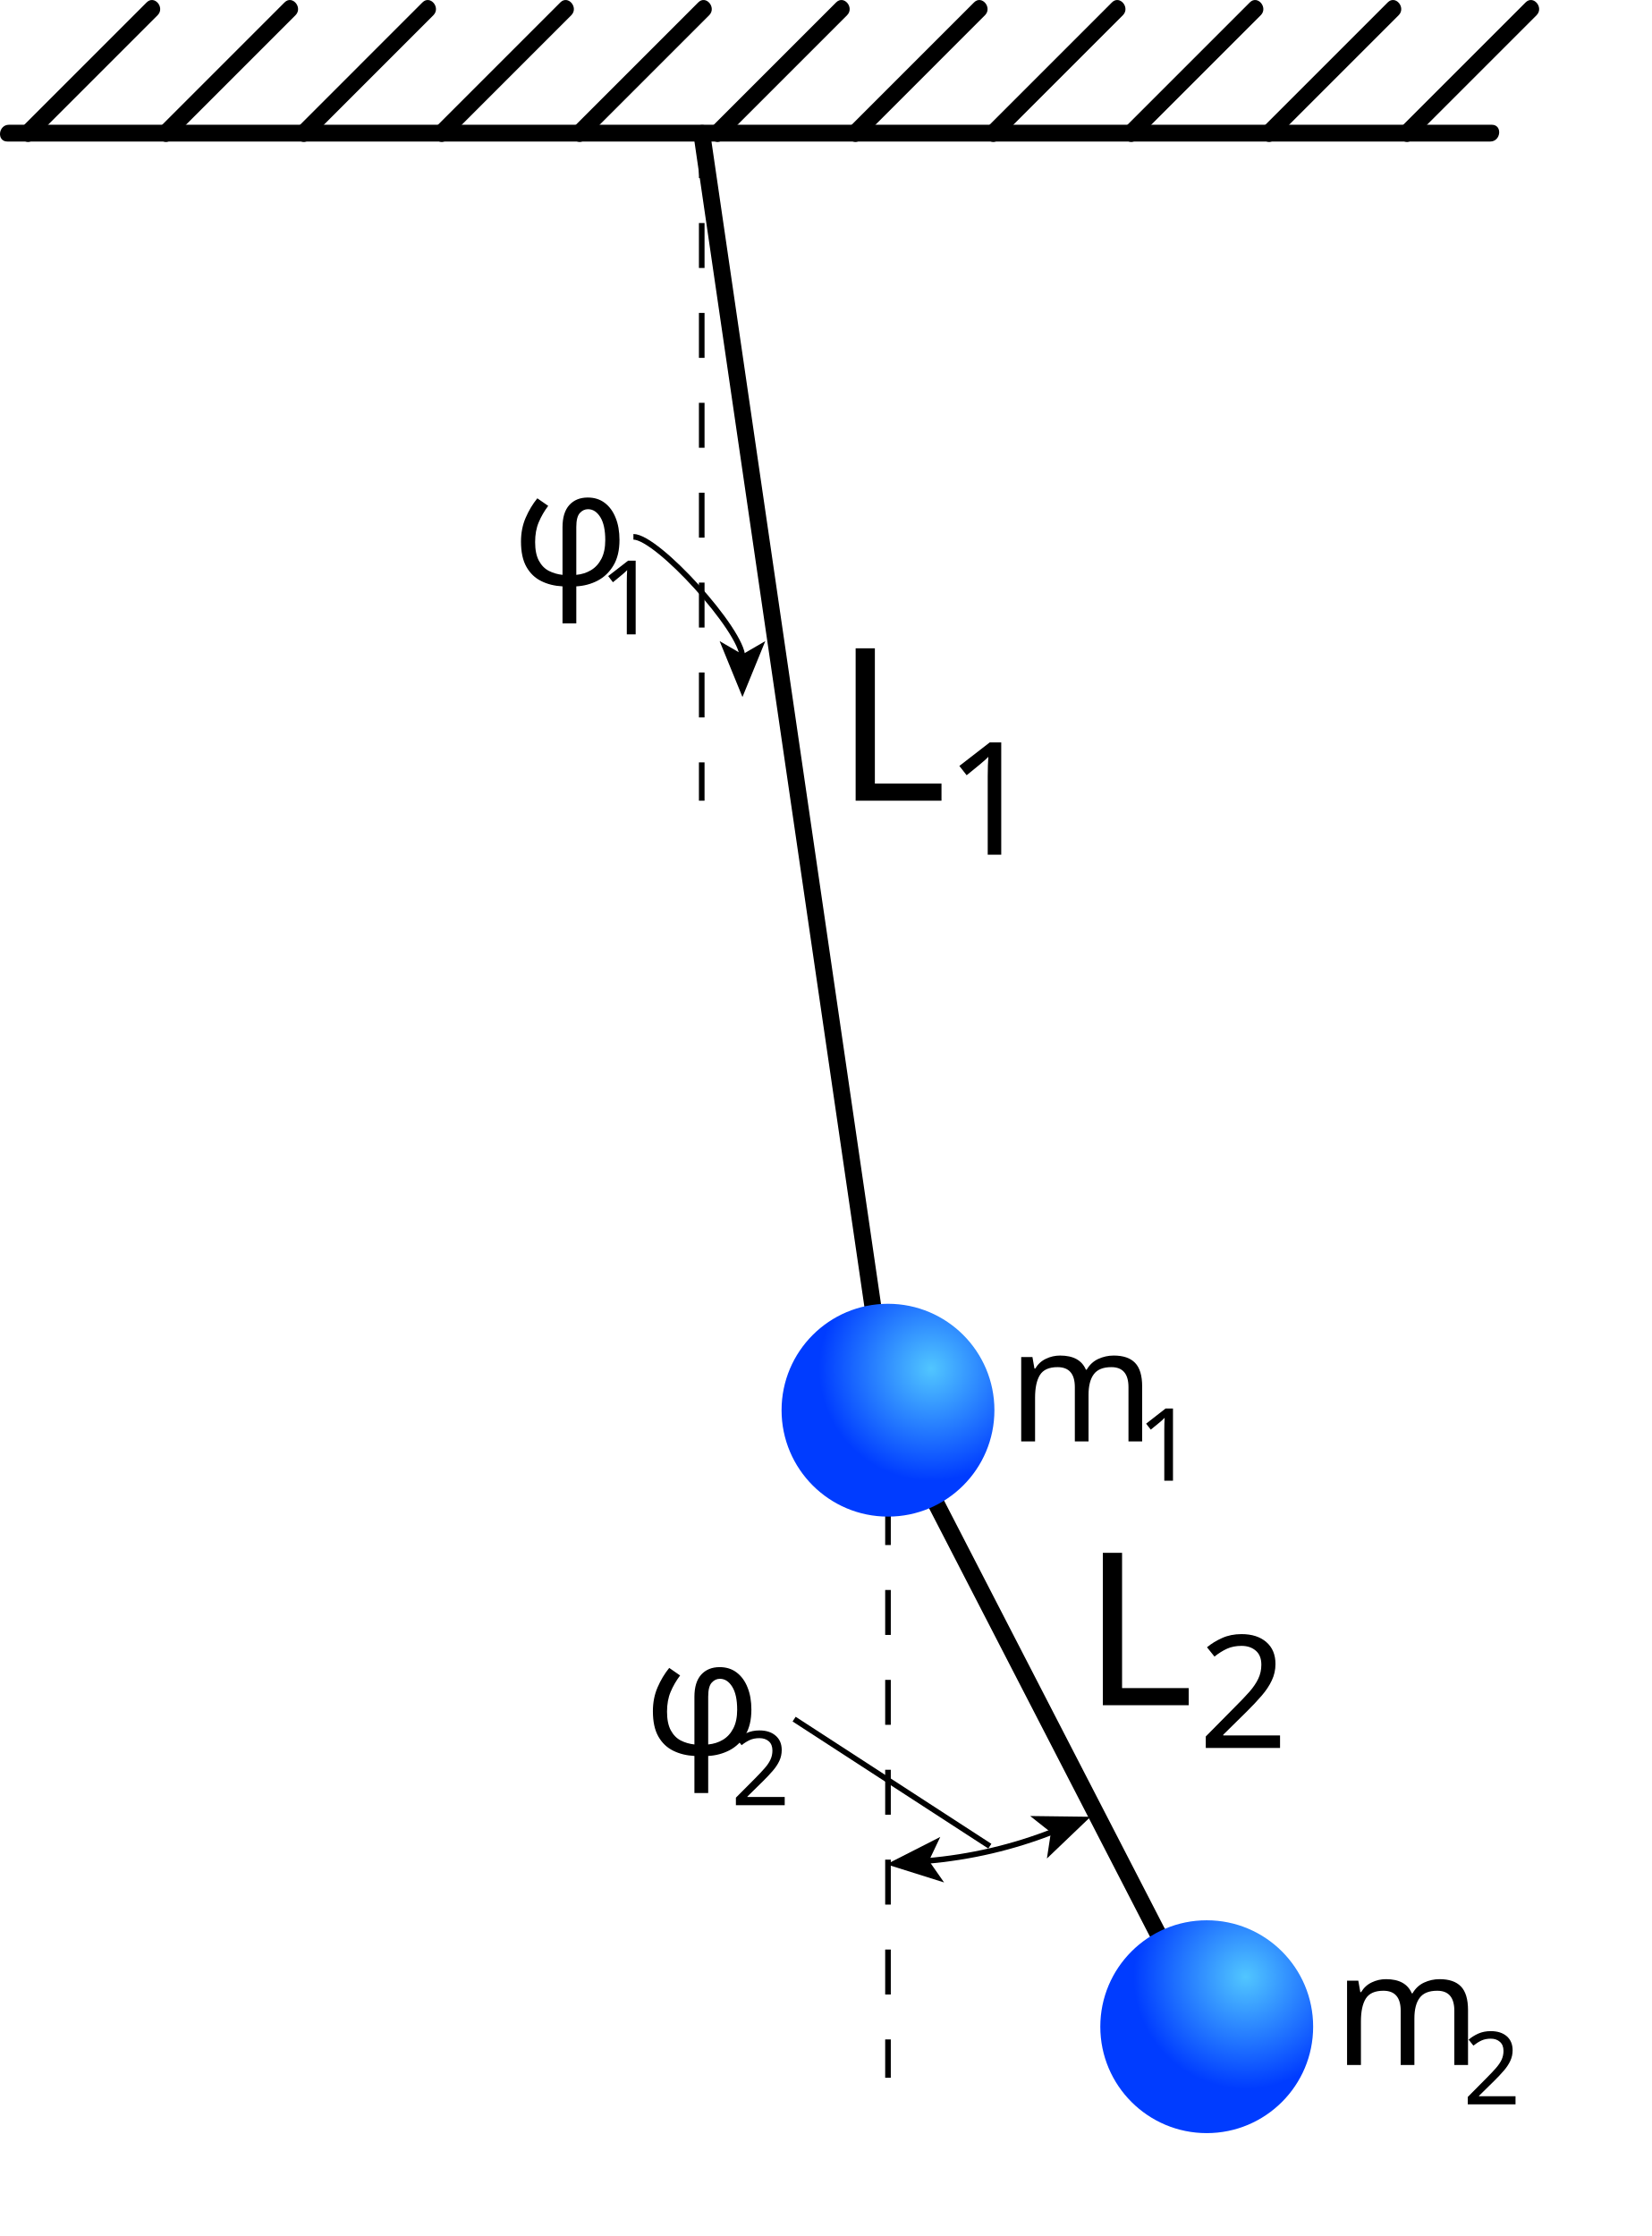
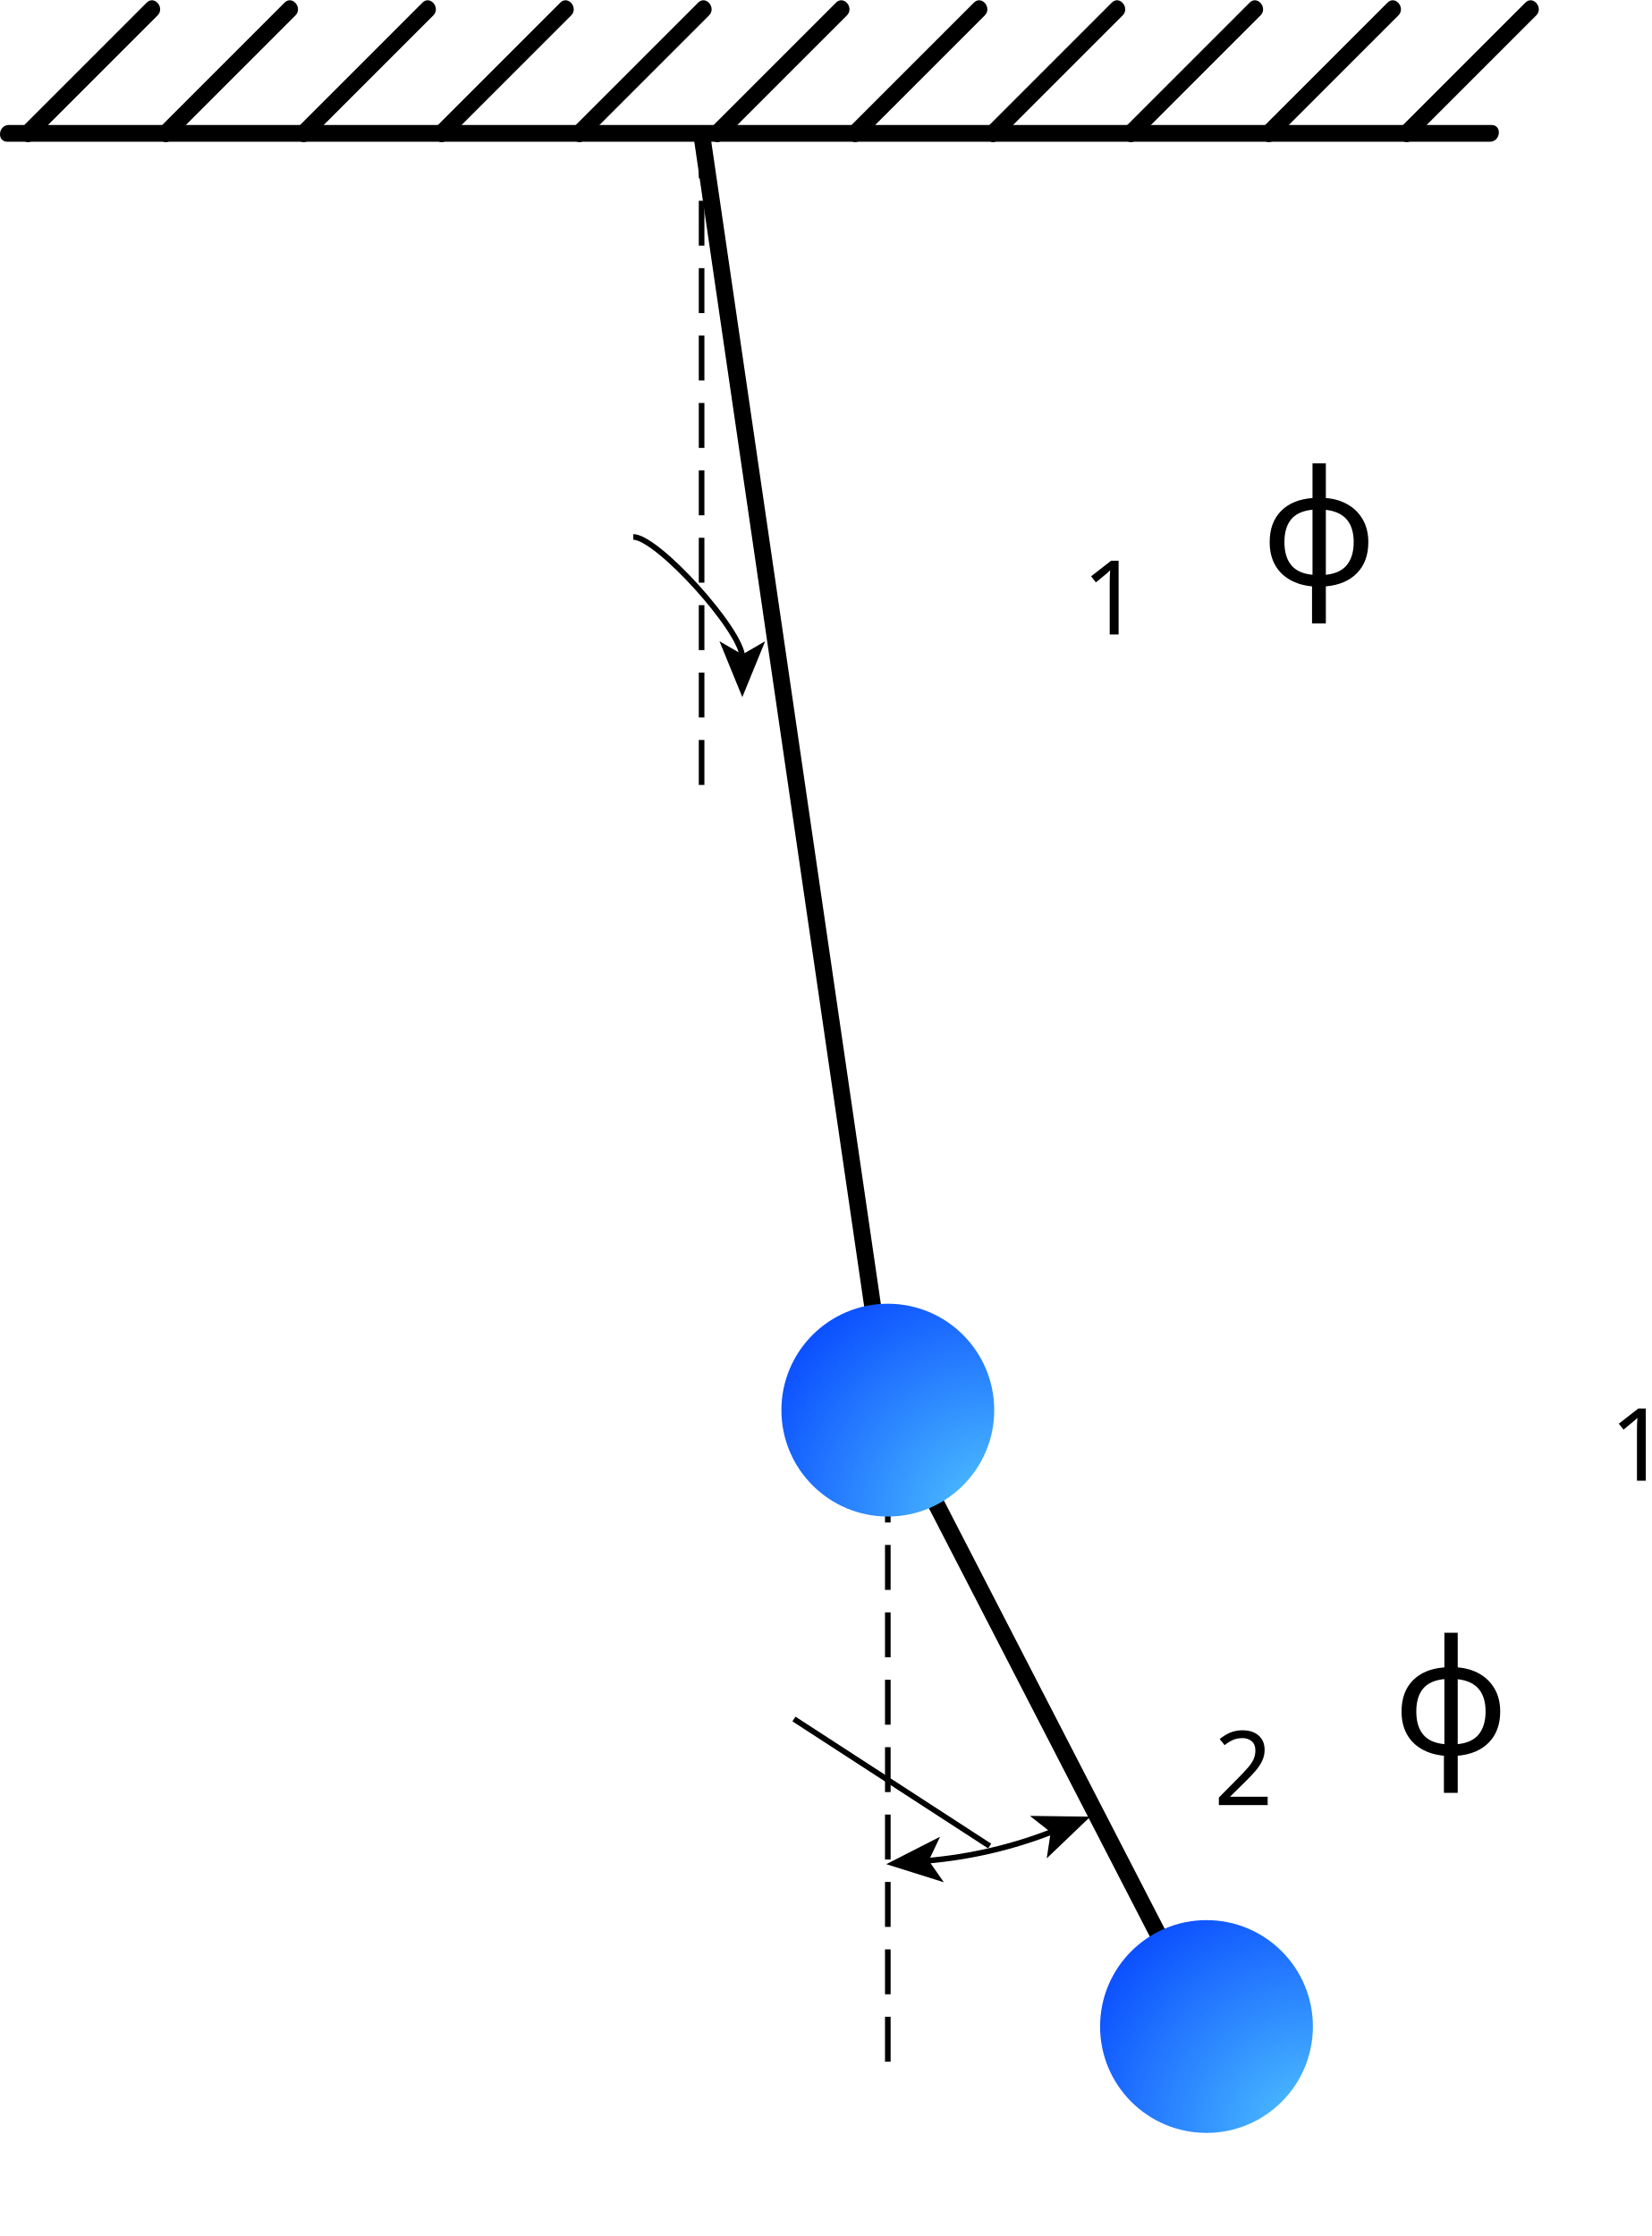
- <svg xmlns="http://www.w3.org/2000/svg" version="1.1" id="svg2" x="0px" y="0px" width="294px" height="398px" viewBox="0 0 294 398" enable-background="new 0 0 294 398" xml:space="preserve">
-   <text transform="matrix(1 0 0 1 91.1699 104.1201)" font-family="'MyriadPro-Regular'" font-size="28.5">φ</text>
-   <text transform="matrix(1 0 0 1 114.6475 312.3047)" font-family="'MyriadPro-Regular'" font-size="28.5">φ</text>
-   <g id="g6">
-     <g id="g8">
-       <line id="line10" fill="none" x1="1.453" y1="23.699" x2="265.391" y2="23.699" />
-       <path id="path12" d="M1.312,25.192c44.656,0,89.312,0,133.968,0c43.324,0,86.646,0,129.969,0c1.921,0,2.216-2.987,0.283-2.987    c-44.656,0-89.313,0-133.968,0c-43.323,0-86.646,0-129.969,0C-0.326,22.205-0.621,25.192,1.312,25.192L1.312,25.192z" />
+ <svg xmlns="http://www.w3.org/2000/svg" xmlns:ns1="http://schemas.microsoft.com/visio/2003/SVGExtensions/" width="3.062in" height="4.146in" viewBox="0 0 220.5 298.5" xml:space="preserve" color-interpolation-filters="sRGB" class="st14">
+   <ns1:documentProperties ns1:langID="1031" ns1:viewMarkup="false" />
+   <style type="text/css">
+ 	
+ 		.st1 {fill:none;stroke:none;stroke-linecap:butt;stroke-width:0.75}
+ 		.st2 {fill:#000000;font-family:Calibri;font-size:1.781em}
+ 		.st3 {stroke:none;stroke-linecap:butt;stroke-width:0.75}
+ 		.st4 {fill:#000000;stroke:none;stroke-linecap:butt;stroke-width:0.75}
+ 		.st5 {stroke:#000000;stroke-dasharray:6,3;stroke-linecap:butt;stroke-width:0.75}
+ 		.st6 {fill:url(#grad1-34);stroke:none;stroke-linecap:butt;stroke-width:0.75}
+ 		.st7 {fill:#000000;font-family:Vijaya;font-size:2.375em}
+ 		.st8 {fill:#000000;font-family:Calibri;font-size:1.75em}
+ 		.st9 {fill:none}
+ 		.st10 {stroke:#000000;stroke-linecap:butt;stroke-width:0.75}
+ 		.st11 {fill:#000000;font-family:Calibri;font-size:1.149em}
+ 		.st12 {fill:#000000;font-family:Vijaya;font-size:1.75em}
+ 		.st13 {fill:#000000;font-family:Calibri;font-size:1.125em}
+ 		.st14 {fill:none;fill-rule:evenodd;font-size:12px;overflow:visible;stroke-linecap:square;stroke-miterlimit:3}
+ 	
+ 	</style>
+   <defs id="Patterns_And_Gradients">
+     <radialGradient id="grad1-34" cx="1" cy="1" r="1.4">
+       <stop offset="0" stop-color="#51c6ff" stop-opacity="1" />
+       <stop offset="1" stop-color="#003cff" stop-opacity="1" />
+     </radialGradient>
+   </defs>
+   <g ns1:mID="0" ns1:index="1" ns1:groupContext="foregroundPage">
+     <ns1:pageProperties ns1:drawingScale="1" ns1:pageScale="1" ns1:drawingUnits="19" ns1:shadowOffsetX="9" ns1:shadowOffsetY="-9" />
+     <g id="shape1-1" ns1:mID="1" ns1:groupContext="shape" transform="translate(68.3524,-213.997)">
+       <ns1:textBlock ns1:margins="rect(0,0,0,0)" />
+       <ns1:textRect cx="10.713" cy="285.675" width="21.43" height="25.65" />
+       <rect x="0" y="272.85" width="21.425" height="25.65" class="st1" />
+       <text x="0" y="292.09" class="st2" ns1:langID="1031">
+         <ns1:paragraph />
+         <ns1:tabList />ϕ </text>
+     </g>
+     <g id="shape2-4" ns1:mID="2" ns1:groupContext="shape" transform="translate(85.9606,-57.859)">
+       <ns1:textBlock ns1:margins="rect(0,0,0,0)" />
+       <ns1:textRect cx="10.713" cy="285.675" width="21.43" height="25.65" />
+       <rect x="0" y="272.85" width="21.425" height="25.65" class="st1" />
+       <text x="0" y="292.09" class="st2" ns1:langID="1031">
+         <ns1:paragraph />
+         <ns1:tabList />ϕ </text>
+     </g>
+     <g id="group3-7" transform="translate(-0.46575,-279.606)" ns1:mID="3" ns1:groupContext="group">
+       <g id="shape4-8" ns1:mID="4" ns1:groupContext="shape" transform="translate(1.5555,-1.11975)">
+         <path d="M0 298.5 L197.95 298.5" class="st3" />
+       </g>
+       <g id="shape5-11" ns1:mID="5" ns1:groupContext="shape">
+         <path d="M1.45 298.5 C34.94 298.5 68.43 298.5 101.93 298.5 C134.42 298.5 166.91 298.5 199.4 298.5 C200.84 298.5 201.06         296.26 199.61 296.26 C166.12 296.26 132.63 296.26 99.14 296.26 C66.65 296.26 34.15 296.26 1.66 296.26         C0.22 296.26 0 298.5 1.45 298.5 Z" class="st4" />
+       </g>
+     </g>
+     <g id="shape6-13" ns1:mID="6" ns1:groupContext="shape" transform="translate(392.177,17.7743) rotate(90)">
+       <path d="M0 298.5 L89.12 298.5" class="st5" />
+     </g>
+     <g id="shape7-16" ns1:mID="7" ns1:groupContext="shape" transform="translate(417.041,188.258) rotate(90)">
+       <path d="M0 298.5 L89.12 298.5" class="st5" />
+     </g>
+     <g id="group8-19" transform="translate(92.3602,-108.609)" ns1:mID="8" ns1:groupContext="group">
+       <g id="shape9-20" ns1:mID="9" ns1:groupContext="shape" transform="translate(296.692,83.3047) rotate(81.7023)">
+         <path d="M0 298.5 L172.29 298.5" class="st3" />
+       </g>
+       <g id="shape10-23" ns1:mID="10" ns1:groupContext="shape">
+         <path d="M0.21 126.58 C5.33 161.73 10.46 196.88 15.59 232.03 C18.75 253.71 21.91 275.39 25.07 297.06 C25.28 298.5         27.5 298.11 27.29 296.67 C22.16 261.52 17.03 226.37 11.91 191.22 C8.75 169.54 5.59 147.87 2.42 126.19         C2.22 124.75 0 125.15 0.21 126.58 Z" class="st4" />
+       </g>
+     </g>
+     <g id="group11-25" transform="translate(116.858,-25.8143)" ns1:mID="11" ns1:groupContext="group">
+       <g id="shape12-26" ns1:mID="12" ns1:groupContext="shape" transform="translate(266.992,77.2752) rotate(62.7237)">
+         <path d="M0 298.5 L93 298.5" class="st3" />
+       </g>
+       <g id="shape13-29" ns1:mID="13" ns1:groupContext="shape">
+         <path d="M0.67 214.56 C14.87 242.11 29.08 269.66 43.29 297.21 C43.95 298.5 45.99 297.54 45.32 296.25 C31.11 268.7         16.91 241.14 2.7 213.59 C2.04 212.3 0 213.26 0.67 214.56 Z" class="st4" />
+       </g>
+     </g>
+     <g id="shape14-31" ns1:mID="14" ns1:groupContext="shape" transform="translate(104.335,-96.0352)">
+       <ellipse cx="14.207" cy="284.293" rx="14.207" ry="14.207" class="st6" />
+     </g>
+     <g id="shape15-35" ns1:mID="15" ns1:groupContext="shape" transform="translate(146.884,-13.734)">
+       <ellipse cx="14.207" cy="284.293" rx="14.207" ry="14.207" class="st6" />
+     </g>
+     <g id="shape16-38" ns1:mID="16" ns1:groupContext="shape" transform="translate(111.432,-183.059)">
+       <ns1:textBlock ns1:margins="rect(0,0,0,0)" />
+       <ns1:textRect cx="14.275" cy="281.4" width="28.55" height="34.2" />
+       <rect x="0" y="264.3" width="28.55" height="34.2" class="st1" />
+       <text x="0" y="289.95" class="st7" ns1:langID="1031">
+         <ns1:paragraph />
+         <ns1:tabList />l</text>
+     </g>
+     <g id="shape17-41" ns1:mID="17" ns1:groupContext="shape" transform="translate(126.181,-178.102)">
+       <ns1:textBlock ns1:margins="rect(0,0,0,0)" />
+       <ns1:textRect cx="10.524" cy="285.901" width="21.05" height="25.198" />
+       <rect x="0" y="273.303" width="21.048" height="25.198" class="st1" />
+       <text x="0" y="292.2" class="st8" ns1:langID="1031">
+         <ns1:paragraph />
+         <ns1:tabList />1</text>
+     </g>
+     <g id="shape18-44" ns1:mID="18" ns1:groupContext="shape" transform="translate(144.432,-62.3089)">
+       <ns1:textBlock ns1:margins="rect(0,0,0,0)" />
+       <ns1:textRect cx="14.275" cy="281.4" width="28.56" height="34.2" />
+       <rect x="0" y="264.3" width="28.55" height="34.2" class="st1" />
+       <text x="0" y="289.95" class="st7" ns1:langID="1031">
+         <ns1:paragraph />
+         <ns1:tabList />l</text>
+     </g>
+     <g id="shape19-47" ns1:mID="19" ns1:groupContext="shape" transform="translate(159.931,-58.8525)">
+       <ns1:textBlock ns1:margins="rect(0,0,0,0)" />
+       <ns1:textRect cx="10.524" cy="285.901" width="21.05" height="25.198" />
+       <rect x="0" y="273.303" width="21.048" height="25.198" class="st1" />
+       <text x="0" y="292.2" class="st8" ns1:langID="1031">
+         <ns1:paragraph />
+         <ns1:tabList />2</text>
+     </g>
+     <g id="group20-50" transform="translate(38.7817,-278.839)" ns1:mID="20" ns1:groupContext="group">
+       <g id="shape21-51" ns1:mID="21" ns1:groupContext="shape" transform="translate(-209.33,85.5471) rotate(-45.0013)">
+         <path d="M0 298.5 L23.48 298.5" class="st3" />
+       </g>
+       <g id="shape22-54" ns1:mID="22" ns1:groupContext="shape">
+         <path d="M2.47 297.47 C8.01 291.94 13.54 286.4 19.07 280.87 C20.09 279.85 18.65 278.13 17.62 279.16 C12.08 284.69         6.55 290.22 1.02 295.76 C0 296.77 1.44 298.5 2.47 297.47 Z" class="st4" />
+       </g>
+     </g>
+     <g id="group23-56" transform="translate(20.3738,-278.839)" ns1:mID="23" ns1:groupContext="group">
+       <g id="shape24-57" ns1:mID="24" ns1:groupContext="shape" transform="translate(-209.331,85.5471) rotate(-45.0013)">
+         <path d="M0 298.5 L23.48 298.5" class="st3" />
+       </g>
+       <g id="shape25-60" ns1:mID="25" ns1:groupContext="shape">
+         <path d="M2.47 297.47 C8.01 291.94 13.54 286.4 19.07 280.87 C20.09 279.85 18.65 278.13 17.62 279.16 C12.08 284.69         6.55 290.22 1.02 295.76 C0 296.77 1.44 298.5 2.47 297.47 Z" class="st4" />
+       </g>
+     </g>
+     <g id="group26-62" transform="translate(1.96575,-278.839)" ns1:mID="26" ns1:groupContext="group">
+       <g id="shape27-63" ns1:mID="27" ns1:groupContext="shape" transform="translate(-209.326,85.5424) rotate(-45)">
+         <path d="M0 298.5 L23.48 298.5" class="st3" />
+       </g>
+       <g id="shape28-66" ns1:mID="28" ns1:groupContext="shape">
+         <path d="M2.47 297.47 C8.01 291.94 13.54 286.4 19.07 280.87 C20.09 279.85 18.65 278.13 17.62 279.16 C12.08 284.69         6.55 290.22 1.02 295.76 C0 296.77 1.44 298.5 2.47 297.47 Z" class="st4" />
+       </g>
+     </g>
+     <g id="group29-68" transform="translate(57.1897,-278.839)" ns1:mID="29" ns1:groupContext="group">
+       <g id="shape30-69" ns1:mID="30" ns1:groupContext="shape" transform="translate(-209.33,85.5471) rotate(-45.0013)">
+         <path d="M0 298.5 L23.48 298.5" class="st3" />
+       </g>
+       <g id="shape31-72" ns1:mID="31" ns1:groupContext="shape">
+         <path d="M2.47 297.47 C8.01 291.94 13.54 286.4 19.07 280.87 C20.09 279.85 18.65 278.13 17.62 279.16 C12.08 284.69         6.55 290.22 1.02 295.76 C0 296.77 1.44 298.5 2.47 297.47 Z" class="st4" />
+       </g>
+     </g>
+     <g id="group32-74" transform="translate(75.5985,-278.839)" ns1:mID="32" ns1:groupContext="group">
+       <g id="shape33-75" ns1:mID="33" ns1:groupContext="shape" transform="translate(-209.326,85.5424) rotate(-45)">
+         <path d="M0 298.5 L23.48 298.5" class="st3" />
+       </g>
+       <g id="shape34-78" ns1:mID="34" ns1:groupContext="shape">
+         <path d="M2.47 297.47 C8.01 291.94 13.54 286.4 19.07 280.87 C20.09 279.85 18.65 278.13 17.62 279.16 C12.08 284.69         6.55 290.22 1.02 295.76 C0 296.77 1.44 298.5 2.47 297.47 Z" class="st4" />
+       </g>
+     </g>
+     <g id="group35-80" transform="translate(94.0073,-278.839)" ns1:mID="35" ns1:groupContext="group">
+       <g id="shape36-81" ns1:mID="36" ns1:groupContext="shape" transform="translate(-209.331,85.5471) rotate(-45.0013)">
+         <path d="M0 298.5 L23.48 298.5" class="st3" />
+       </g>
+       <g id="shape37-84" ns1:mID="37" ns1:groupContext="shape">
+         <path d="M2.47 297.47 C8.01 291.94 13.54 286.4 19.07 280.87 C20.09 279.85 18.65 278.13 17.62 279.16 C12.08 284.69         6.55 290.22 1.02 295.76 C0 296.77 1.44 298.5 2.47 297.47 Z" class="st4" />
+       </g>
+     </g>
+     <g id="group38-86" transform="translate(112.415,-278.839)" ns1:mID="38" ns1:groupContext="group">
+       <g id="shape39-87" ns1:mID="39" ns1:groupContext="shape" transform="translate(-209.326,85.5424) rotate(-45)">
+         <path d="M0 298.5 L23.48 298.5" class="st3" />
+       </g>
+       <g id="shape40-90" ns1:mID="40" ns1:groupContext="shape">
+         <path d="M2.47 297.47 C8.01 291.94 13.54 286.4 19.07 280.87 C20.09 279.85 18.65 278.13 17.62 279.16 C12.08 284.69         6.55 290.22 1.02 295.76 C0 296.77 1.44 298.5 2.47 297.47 Z" class="st4" />
+       </g>
+     </g>
+     <g id="group41-92" transform="translate(130.824,-278.839)" ns1:mID="41" ns1:groupContext="group">
+       <g id="shape42-93" ns1:mID="42" ns1:groupContext="shape" transform="translate(-209.322,85.5376) rotate(-44.9987)">
+         <path d="M0 298.5 L23.48 298.5" class="st3" />
+       </g>
+       <g id="shape43-96" ns1:mID="43" ns1:groupContext="shape">
+         <path d="M2.47 297.47 C8.01 291.94 13.54 286.4 19.07 280.87 C20.09 279.85 18.65 278.13 17.62 279.16 C12.08 284.69         6.55 290.22 1.02 295.76 C0 296.77 1.44 298.5 2.47 297.47 Z" class="st4" />
+       </g>
+     </g>
+     <g id="group44-98" transform="translate(149.231,-278.839)" ns1:mID="44" ns1:groupContext="group">
+       <g id="shape45-99" ns1:mID="45" ns1:groupContext="shape" transform="translate(-209.326,85.5424) rotate(-45)">
+         <path d="M0 298.5 L23.48 298.5" class="st3" />
+       </g>
+       <g id="shape46-102" ns1:mID="46" ns1:groupContext="shape">
+         <path d="M2.47 297.47 C8.01 291.94 13.54 286.4 19.07 280.87 C20.09 279.85 18.65 278.13 17.62 279.16 C12.08 284.69         6.55 290.22 1.02 295.76 C0 296.77 1.44 298.5 2.47 297.47 Z" class="st4" />
+       </g>
+     </g>
+     <g id="group47-104" transform="translate(167.64,-278.839)" ns1:mID="47" ns1:groupContext="group">
+       <g id="shape48-105" ns1:mID="48" ns1:groupContext="shape" transform="translate(-209.335,85.5519) rotate(-45.0026)">
+         <path d="M0 298.5 L23.48 298.5" class="st3" />
+       </g>
+       <g id="shape49-108" ns1:mID="49" ns1:groupContext="shape">
+         <path d="M2.47 297.47 C8.01 291.94 13.54 286.4 19.07 280.87 C20.09 279.85 18.65 278.13 17.62 279.16 C12.08 284.69         6.55 290.22 1.02 295.76 C0 296.77 1.44 298.5 2.47 297.47 Z" class="st4" />
+       </g>
+     </g>
+     <g id="group50-110" transform="translate(186.046,-278.839)" ns1:mID="50" ns1:groupContext="group">
+       <g id="shape51-111" ns1:mID="51" ns1:groupContext="shape" transform="translate(-209.334,85.5519) rotate(-45.0026)">
+         <path d="M0 298.5 L23.48 298.5" class="st3" />
+       </g>
+       <g id="shape52-114" ns1:mID="52" ns1:groupContext="shape">
+         <path d="M2.47 297.47 C8.01 291.94 13.54 286.4 19.07 280.87 C20.09 279.85 18.65 278.13 17.62 279.16 C12.09 284.69         6.55 290.22 1.02 295.76 C0 296.77 1.45 298.5 2.47 297.47 Z" class="st4" />
+       </g>
+     </g>
+     <g id="group53-116" transform="translate(118.337,-47.199)" ns1:mID="53" ns1:groupContext="group">
+       <g id="shape54-117" ns1:mID="54" ns1:groupContext="shape" transform="translate(5.27625,-2.85825)">
+         <path d="M17.04 294.53 C11.69 296.64 5.97 298 0 298.5 L17.04 294.53 Z" class="st9" />
+         <path d="M17.04 294.53 C11.69 296.64 5.97 298 0 298.5" class="st10" />
+       </g>
+       <g id="shape55-120" ns1:mID="55" ns1:groupContext="shape">
+         <path d="M0 296.08 L7.18 292.42 L5.67 295.61 L7.69 298.5 L0 296.08 Z" class="st4" />
+       </g>
+       <g id="shape56-122" ns1:mID="56" ns1:groupContext="shape" transform="translate(19.1835,-3.19425)">
+         <path d="M8.06 292.93 L2.24 298.5 L2.77 295.01 L0 292.83 L8.06 292.93 Z" class="st4" />
+       </g>
+     </g>
+     <g id="shape57-124" ns1:mID="57" ns1:groupContext="shape" transform="translate(97.557,-53.3708)">
+       <ns1:textBlock ns1:margins="rect(0,0,0,0)" />
+       <ns1:textRect cx="6.921" cy="290.225" width="13.85" height="16.55" />
+       <rect x="0" y="281.95" width="13.841" height="16.55" class="st1" />
+       <text x="0" y="294.36" class="st11" ns1:langID="1031">
+         <ns1:paragraph />
+         <ns1:tabList />2</text>
+     </g>
+     <g id="shape58-127" ns1:mID="58" ns1:groupContext="shape" transform="translate(79.9346,-209.674)">
+       <ns1:textBlock ns1:margins="rect(0,0,0,0)" />
+       <ns1:textRect cx="6.921" cy="290.225" width="13.85" height="16.55" />
+       <rect x="0" y="281.95" width="13.841" height="16.55" class="st1" />
+       <text x="0" y="294.36" class="st11" ns1:langID="1031">
+         <ns1:paragraph />
+         <ns1:tabList />1</text>
+     </g>
+     <g id="shape59-130" ns1:mID="59" ns1:groupContext="shape" transform="translate(268.539,-20.8746) rotate(32.9895)">
+       <path d="M0 298.5 L31.15 298.5" class="st10" />
+     </g>
+     <g id="group60-133" transform="translate(84.5565,-205.451)" ns1:mID="60" ns1:groupContext="group">
+       <g id="shape61-134" ns1:mID="61" ns1:groupContext="shape" transform="translate(4.39648E-014,-5.29575)">
+         <path d="M14.56 298.5 C14.56 294.95 3.22 282.41 0 282.41 L14.56 298.5 Z" class="st9" />
+         <path d="M14.56 298.5 C14.56 294.95 3.22 282.41 0 282.41" class="st10" />
+       </g>
+       <g id="shape62-137" ns1:mID="62" ns1:groupContext="shape" transform="translate(11.5088,-1.13687E-013)">
+         <path d="M3.05 298.5 L0 291.04 L3.05 292.81 L6.1 291.04 L3.05 298.5 Z" class="st4" />
+       </g>
+     </g>
+     <g id="shape63-139" ns1:mID="63" ns1:groupContext="shape" transform="translate(134.518,-99.7773)">
+       <ns1:textBlock ns1:margins="rect(0,0,0,0)" />
+       <ns1:textRect cx="10.524" cy="285.901" width="21.05" height="25.198" />
+       <rect x="0" y="273.303" width="21.048" height="25.198" class="st1" />
+       <text x="0" y="292.2" class="st12" ns1:langID="1031">
+         <ns1:paragraph />
+         <ns1:tabList />m</text>
+     </g>
+     <g id="shape64-142" ns1:mID="64" ns1:groupContext="shape" transform="translate(151.768,-96.7766)">
+       <ns1:textBlock ns1:margins="rect(0,0,0,0)" />
+       <ns1:textRect cx="6.775" cy="290.4" width="13.55" height="16.2" />
+       <rect x="0" y="282.3" width="13.55" height="16.2" class="st1" />
+       <text x="0" y="294.45" class="st13" ns1:langID="1031">
+         <ns1:paragraph />
+         <ns1:tabList />1</text>
+     </g>
+     <g id="shape65-145" ns1:mID="65" ns1:groupContext="shape" transform="translate(178.018,-16.5273)">
+       <ns1:textBlock ns1:margins="rect(0,0,0,0)" />
+       <ns1:textRect cx="10.524" cy="285.901" width="21.05" height="25.198" />
+       <rect x="0" y="273.303" width="21.048" height="25.198" class="st1" />
+       <text x="0" y="292.2" class="st12" ns1:langID="1031">
+         <ns1:paragraph />
+         <ns1:tabList />m</text>
+     </g>
+     <g id="shape66-148" ns1:mID="66" ns1:groupContext="shape" transform="translate(195.268,-13.5266)">
+       <ns1:textBlock ns1:margins="rect(0,0,0,0)" />
+       <ns1:textRect cx="6.775" cy="290.4" width="13.55" height="16.2" />
+       <rect x="0" y="282.3" width="13.55" height="16.2" class="st1" />
+       <text x="0" y="294.45" class="st13" ns1:langID="1031">
+         <ns1:paragraph />
+         <ns1:tabList />2</text>
    </g>
  </g>
-   <line id="line14" fill="none" stroke="#000000" stroke-dasharray="8" x1="124.903" y1="23.699" x2="124.903" y2="142.521" />
-   <line id="line16" fill="none" stroke="#000000" stroke-dasharray="8" x1="158.055" y1="251.011" x2="158.055" y2="369.833" />
-   <g id="g18">
-     <g id="g20">
-       <line id="line22" fill="none" x1="124.903" y1="23.699" x2="158.055" y2="251.011" />
-       <path id="path24" d="M123.426,23.959c6.834,46.869,13.67,93.737,20.505,140.605c4.215,28.902,8.43,57.805,12.645,86.708    c0.279,1.916,3.232,1.391,2.955-0.521c-6.836-46.868-13.671-93.736-20.506-140.604c-4.215-28.902-8.43-57.805-12.645-86.708    C126.101,21.522,123.147,22.048,123.426,23.959L123.426,23.959z" />
-     </g>
-   </g>
-   <g id="g26">
-     <g id="g28">
-       <line id="line30" fill="none" x1="158.055" y1="251.011" x2="214.882" y2="361.223" />
-       <path id="path32" d="M156.698,251.655c18.942,36.737,37.886,73.475,56.827,110.212c0.885,1.714,3.601,0.437,2.711-1.287    c-18.942-36.737-37.885-73.475-56.827-110.212C158.525,248.654,155.811,249.932,156.698,251.655L156.698,251.655z" />
-     </g>
-   </g>
-   <radialGradient id="circle1_1_" cx="-128.292" cy="359.379" r="19.942" gradientTransform="matrix(1 0 0 -1 294 603)" gradientUnits="userSpaceOnUse">
-     <stop offset="0" style="stop-color:#51C6FF" />
-     <stop offset="1" style="stop-color:#003CFF" />
-   </radialGradient>
-   <circle id="circle1" fill="url(#circle1_1_)" cx="158.055" cy="251.011" r="18.942" />
-   <radialGradient id="circle2_1_" cx="-129.039" cy="360.872" r="19.942" gradientTransform="matrix(1 0 0 -1 350.7334 712.7344)" gradientUnits="userSpaceOnUse">
-     <stop offset="0" style="stop-color:#51C6FF" />
-     <stop offset="1" style="stop-color:#003CFF" />
-   </radialGradient>
-   <circle id="circle2" fill="url(#circle2_1_)" cx="214.787" cy="360.746" r="18.942" />
-   <text id="text38" transform="matrix(1 0 0 1 148.6094 142.5215)" font-family="'TimesNewRomanPS-ItalicMT'" font-size="38">L</text>
-   <text id="text40" transform="matrix(1 0 0 1 168.2744 152.1318)" font-family="'TimesNewRomanPSMT'" font-size="27.997">1</text>
-   <text id="text42" transform="matrix(1 0 0 1 192.6094 303.5215)" font-family="'TimesNewRomanPS-ItalicMT'" font-size="38">L</text>
-   <text id="text44" transform="matrix(1 0 0 1 213.2744 311.1309)" font-family="'TimesNewRomanPSMT'" font-size="27.997">2</text>
-   <g id="g46">
-     <g id="g48">
-       <line id="line50" fill="none" x1="54.037" y1="23.699" x2="76.17" y2="1.565" />
-       <path id="path52" d="M55.007,24.843c7.377-7.378,14.755-14.756,22.133-22.134c1.356-1.357-0.569-3.66-1.941-2.288    c-7.377,7.378-14.755,14.756-22.133,22.134C51.709,23.912,53.635,26.214,55.007,24.843L55.007,24.843z" />
-     </g>
-   </g>
-   <g id="g54">
-     <g id="g56">
-       <line id="line58" fill="none" x1="29.492" y1="23.699" x2="51.625" y2="1.565" />
-       <path id="path60" d="M30.463,24.843c7.377-7.378,14.755-14.756,22.133-22.134c1.356-1.357-0.569-3.66-1.941-2.288    C43.278,7.799,35.9,15.177,28.522,22.555C27.165,23.912,29.091,26.214,30.463,24.843L30.463,24.843z" />
-     </g>
-   </g>
-   <g id="g62">
-     <g id="g64">
-       <line id="line66" fill="none" x1="4.948" y1="23.699" x2="27.082" y2="1.565" />
-       <path id="path68" d="M5.918,24.843c7.378-7.378,14.756-14.756,22.134-22.134c1.356-1.357-0.569-3.66-1.941-2.288    C18.733,7.799,11.355,15.177,3.977,22.555C2.621,23.912,4.546,26.214,5.918,24.843L5.918,24.843z" />
-     </g>
-   </g>
-   <g id="g70">
-     <g id="g72">
-       <line id="line74" fill="none" x1="78.581" y1="23.699" x2="100.714" y2="1.565" />
-       <path id="path76" d="M79.551,24.843c7.378-7.378,14.756-14.756,22.134-22.134c1.356-1.357-0.569-3.66-1.941-2.288    C92.366,7.799,84.988,15.177,77.61,22.555C76.253,23.912,78.179,26.214,79.551,24.843L79.551,24.843z" />
-     </g>
-   </g>
-   <g id="g78">
-     <g id="g80">
-       <line id="line82" fill="none" x1="103.125" y1="23.699" x2="125.259" y2="1.565" />
-       <path id="path84" d="M104.096,24.843c7.378-7.378,14.756-14.756,22.134-22.134c1.356-1.357-0.569-3.66-1.941-2.288    c-7.378,7.378-14.756,14.756-22.134,22.134C100.798,23.912,102.724,26.214,104.096,24.843L104.096,24.843z" />
-     </g>
-   </g>
-   <g id="g86">
-     <g id="g88">
-       <line id="line90" fill="none" x1="127.67" y1="23.699" x2="149.803" y2="1.565" />
-       <path id="path92" d="M128.641,24.843c7.377-7.378,14.755-14.756,22.132-22.134c1.356-1.357-0.568-3.66-1.94-2.288    c-7.377,7.378-14.755,14.756-22.133,22.134C125.343,23.912,127.269,26.214,128.641,24.843L128.641,24.843z" />
-     </g>
-   </g>
-   <g id="g94">
-     <g id="g96">
-       <line id="line98" fill="none" x1="152.214" y1="23.699" x2="174.348" y2="1.565" />
-       <path id="path100" d="M153.186,24.843c7.377-7.378,14.756-14.756,22.133-22.134c1.356-1.357-0.568-3.66-1.94-2.288    C166,7.799,158.622,15.177,151.244,22.555C149.887,23.912,151.812,26.214,153.186,24.843L153.186,24.843z" />
-     </g>
-   </g>
-   <g id="g102">
-     <g id="g104">
-       <line id="line106" fill="none" x1="176.758" y1="23.699" x2="198.893" y2="1.565" />
-       <path id="path108" d="M177.729,24.843c7.379-7.378,14.756-14.756,22.135-22.134c1.355-1.357-0.569-3.66-1.941-2.288    c-7.378,7.378-14.756,14.756-22.134,22.134C174.432,23.912,176.355,26.214,177.729,24.843L177.729,24.843z" />
-     </g>
-   </g>
-   <g id="g110">
-     <g id="g112">
-       <line id="line114" fill="none" x1="201.302" y1="23.699" x2="223.436" y2="1.565" />
-       <path id="path116" d="M202.271,24.843c7.379-7.378,14.756-14.756,22.135-22.134c1.355-1.357-0.569-3.66-1.941-2.288    c-7.378,7.378-14.756,14.756-22.134,22.134C198.975,23.912,200.9,26.214,202.271,24.843L202.271,24.843z" />
-     </g>
-   </g>
-   <g id="g118">
-     <g id="g120">
-       <line id="line122" fill="none" x1="225.848" y1="23.699" x2="247.98" y2="1.565" />
-       <path id="path124" d="M226.816,24.843c7.379-7.378,14.757-14.756,22.135-22.134c1.355-1.357-0.569-3.66-1.941-2.288    c-7.378,7.378-14.756,14.756-22.134,22.134C223.52,23.912,225.445,26.214,226.816,24.843L226.816,24.843z" />
-     </g>
-   </g>
-   <g id="g126">
-     <g id="g128">
-       <line id="line130" fill="none" x1="250.391" y1="23.699" x2="272.523" y2="1.565" />
-       <path id="path132" d="M251.361,24.843c7.378-7.378,14.756-14.756,22.134-22.134c1.356-1.357-0.569-3.66-1.941-2.288    c-7.378,7.378-14.756,14.756-22.134,22.134C248.062,23.912,249.989,26.214,251.361,24.843L251.361,24.843z" />
-     </g>
-   </g>
-   <g id="g136">
-     <g id="g138">
-       <path id="path140" fill="none" stroke="#000000" d="M187.54,325.967c-7.133,2.809-14.763,4.628-22.722,5.29" />
-       <polygon id="polygon142" points="157.783,331.842 167.361,326.967 165.346,331.213 168.036,335.068   " />
-       <polygon id="polygon144" points="194.109,323.38 186.341,330.809 187.049,326.161 183.361,323.245   " />
-     </g>
-   </g>
-   <text id="text146" transform="matrix(1 0 0 1 130.1094 321.3223)" font-family="'TimesNewRomanPSMT'" font-size="18.389">2</text>
-   <text id="text150" transform="matrix(1 0 0 1 106.6128 112.918)" font-family="'TimesNewRomanPSMT'" font-size="18.389">1</text>
-   <line id="line152" fill="none" stroke="#000000" x1="141.347" y1="305.998" x2="176.182" y2="328.611" />
-   <g id="g154">
-     <g id="g156">
-       <path id="path158" fill="none" stroke="#000000" d="M132.152,117.004c0-4.735-15.117-21.454-19.41-21.454" />
-       <polygon id="polygon160" points="132.152,124.065 128.087,114.115 132.152,116.476 136.217,114.115   " />
-     </g>
-   </g>
-   <text id="text162" transform="matrix(1 0 0 1 179.3906 256.5645)" font-family="'TimesNewRomanPSMT'" font-size="27.997">m</text>
-   <text id="text164" transform="matrix(1 0 0 1 202.3906 263.5645)" font-family="'TimesNewRomanPSMT'" font-size="18">1</text>
-   <text id="text166" transform="matrix(1 0 0 1 237.3906 367.5645)" font-family="'TimesNewRomanPSMT'" font-size="27.997">m</text>
-   <text id="text168" transform="matrix(1 0 0 1 260.3906 374.5645)" font-family="'TimesNewRomanPSMT'" font-size="18">2</text>
</svg>
